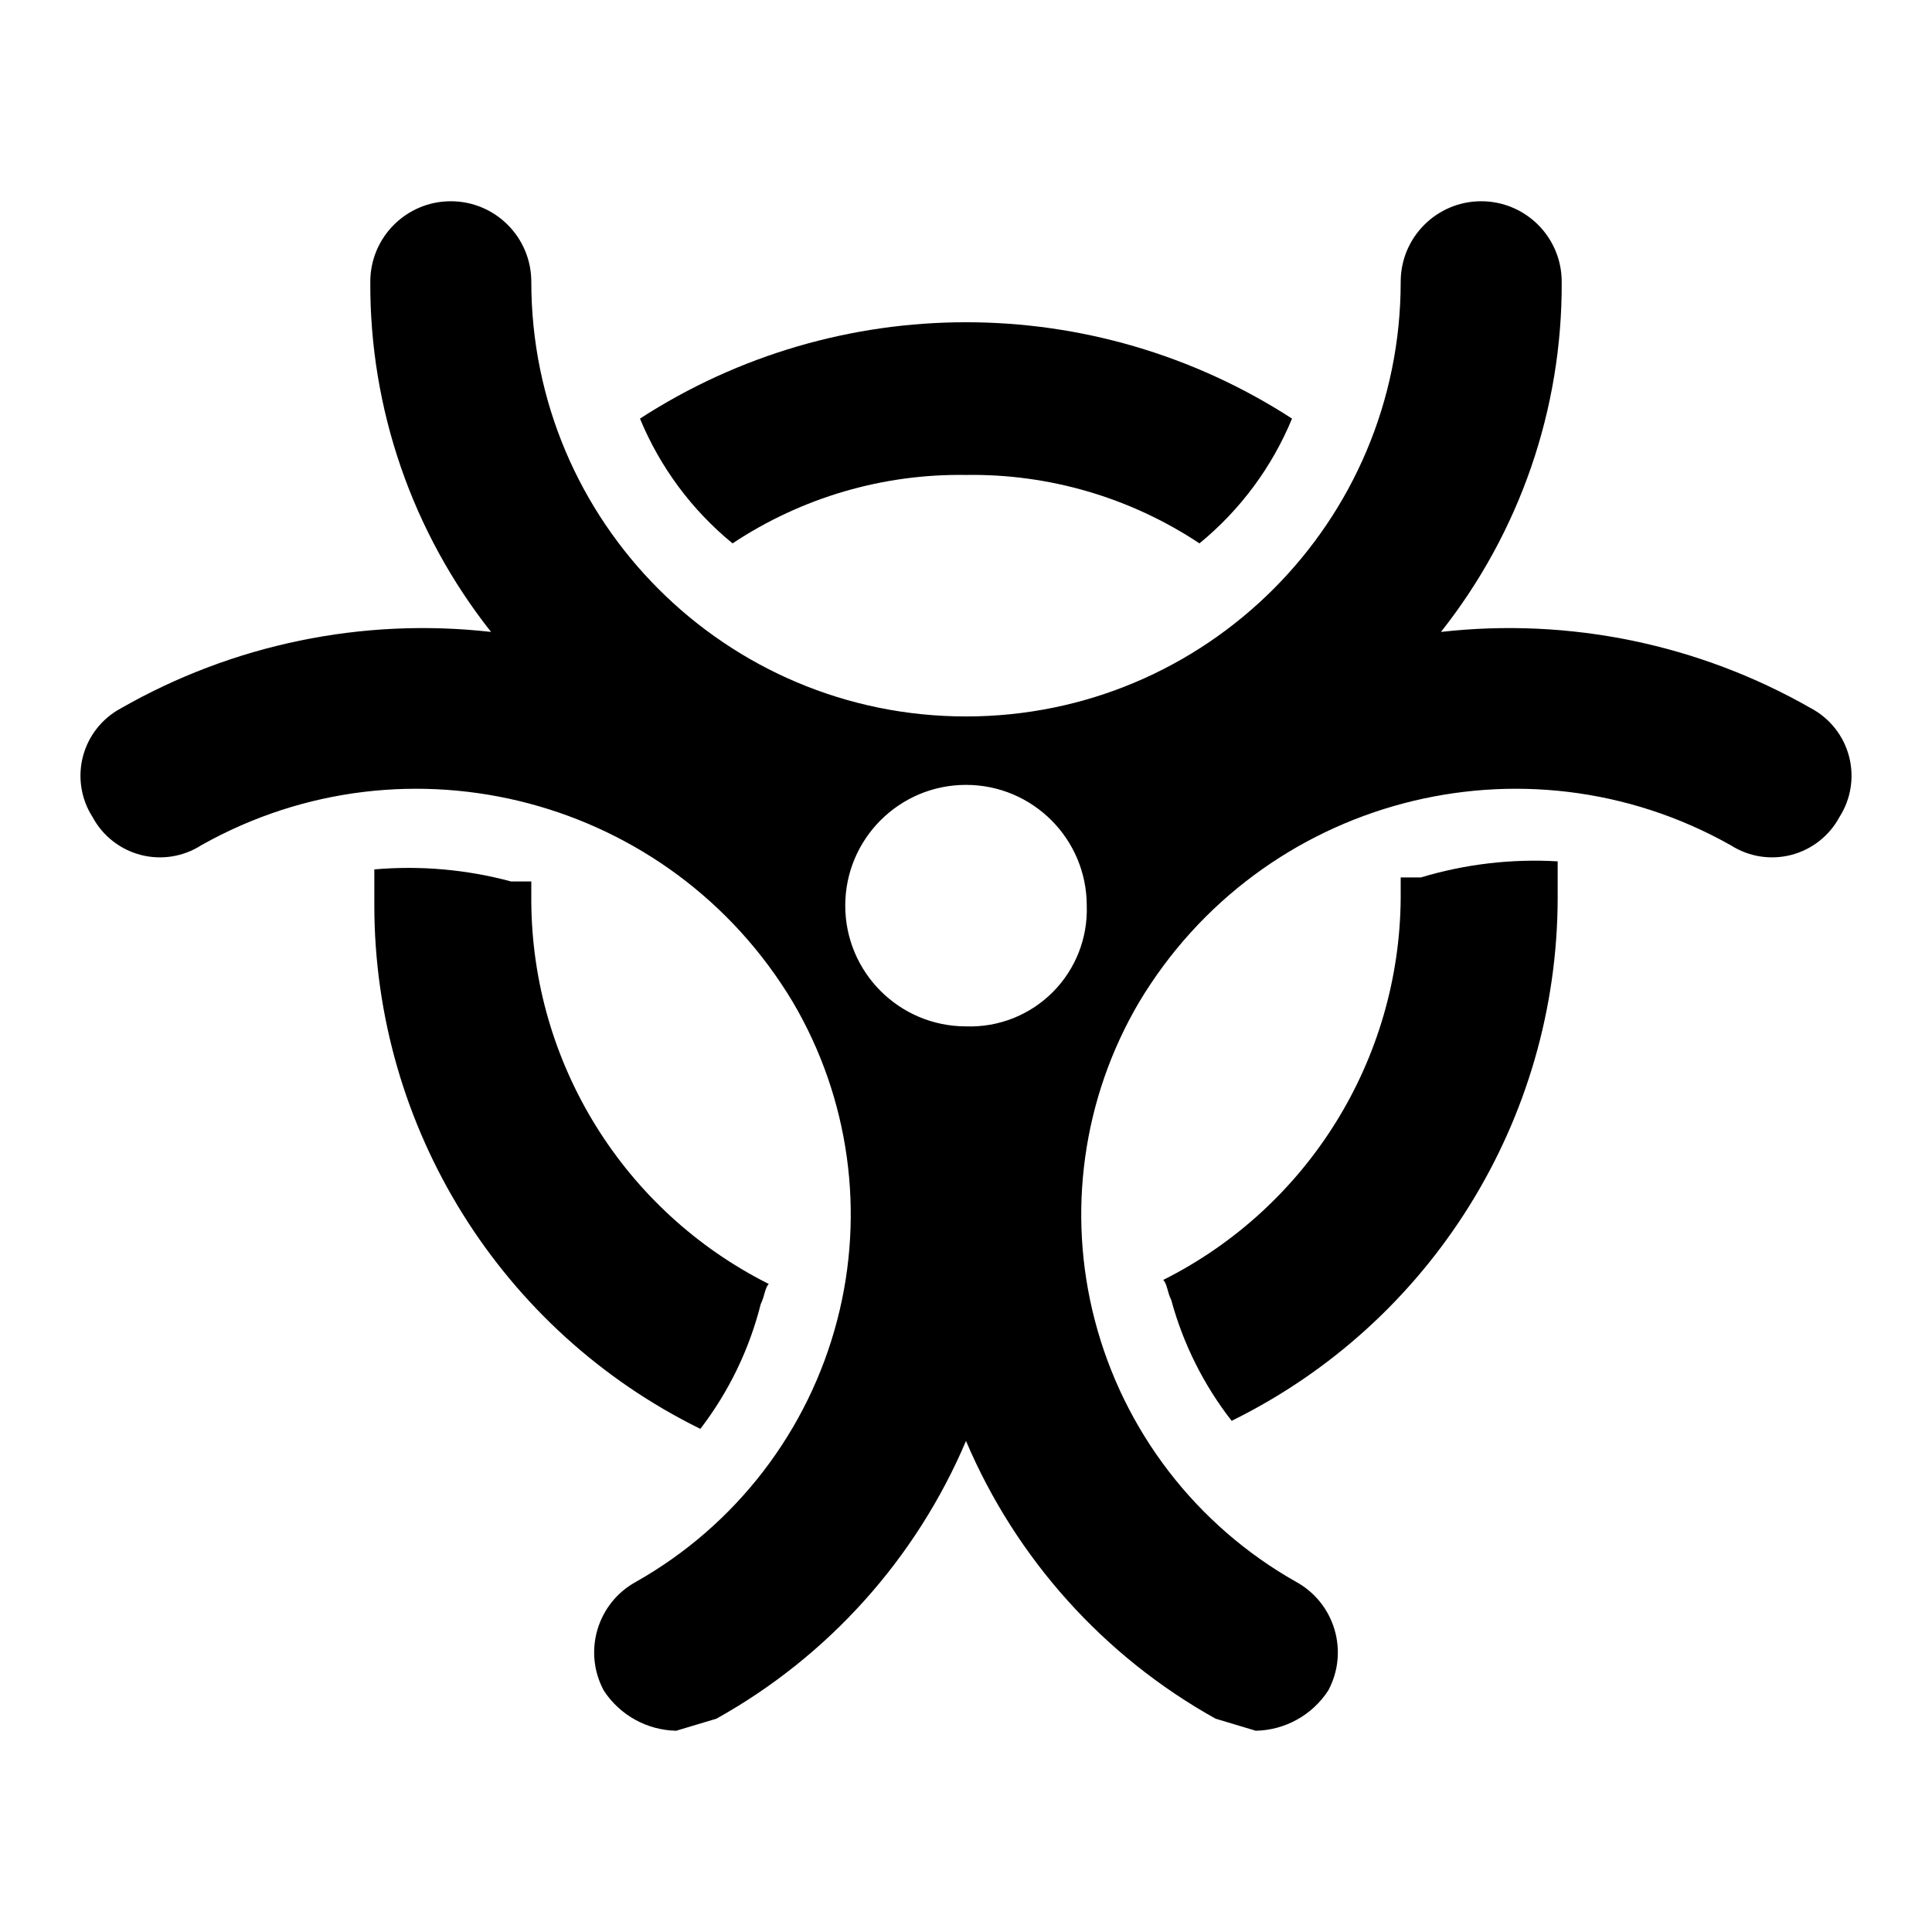
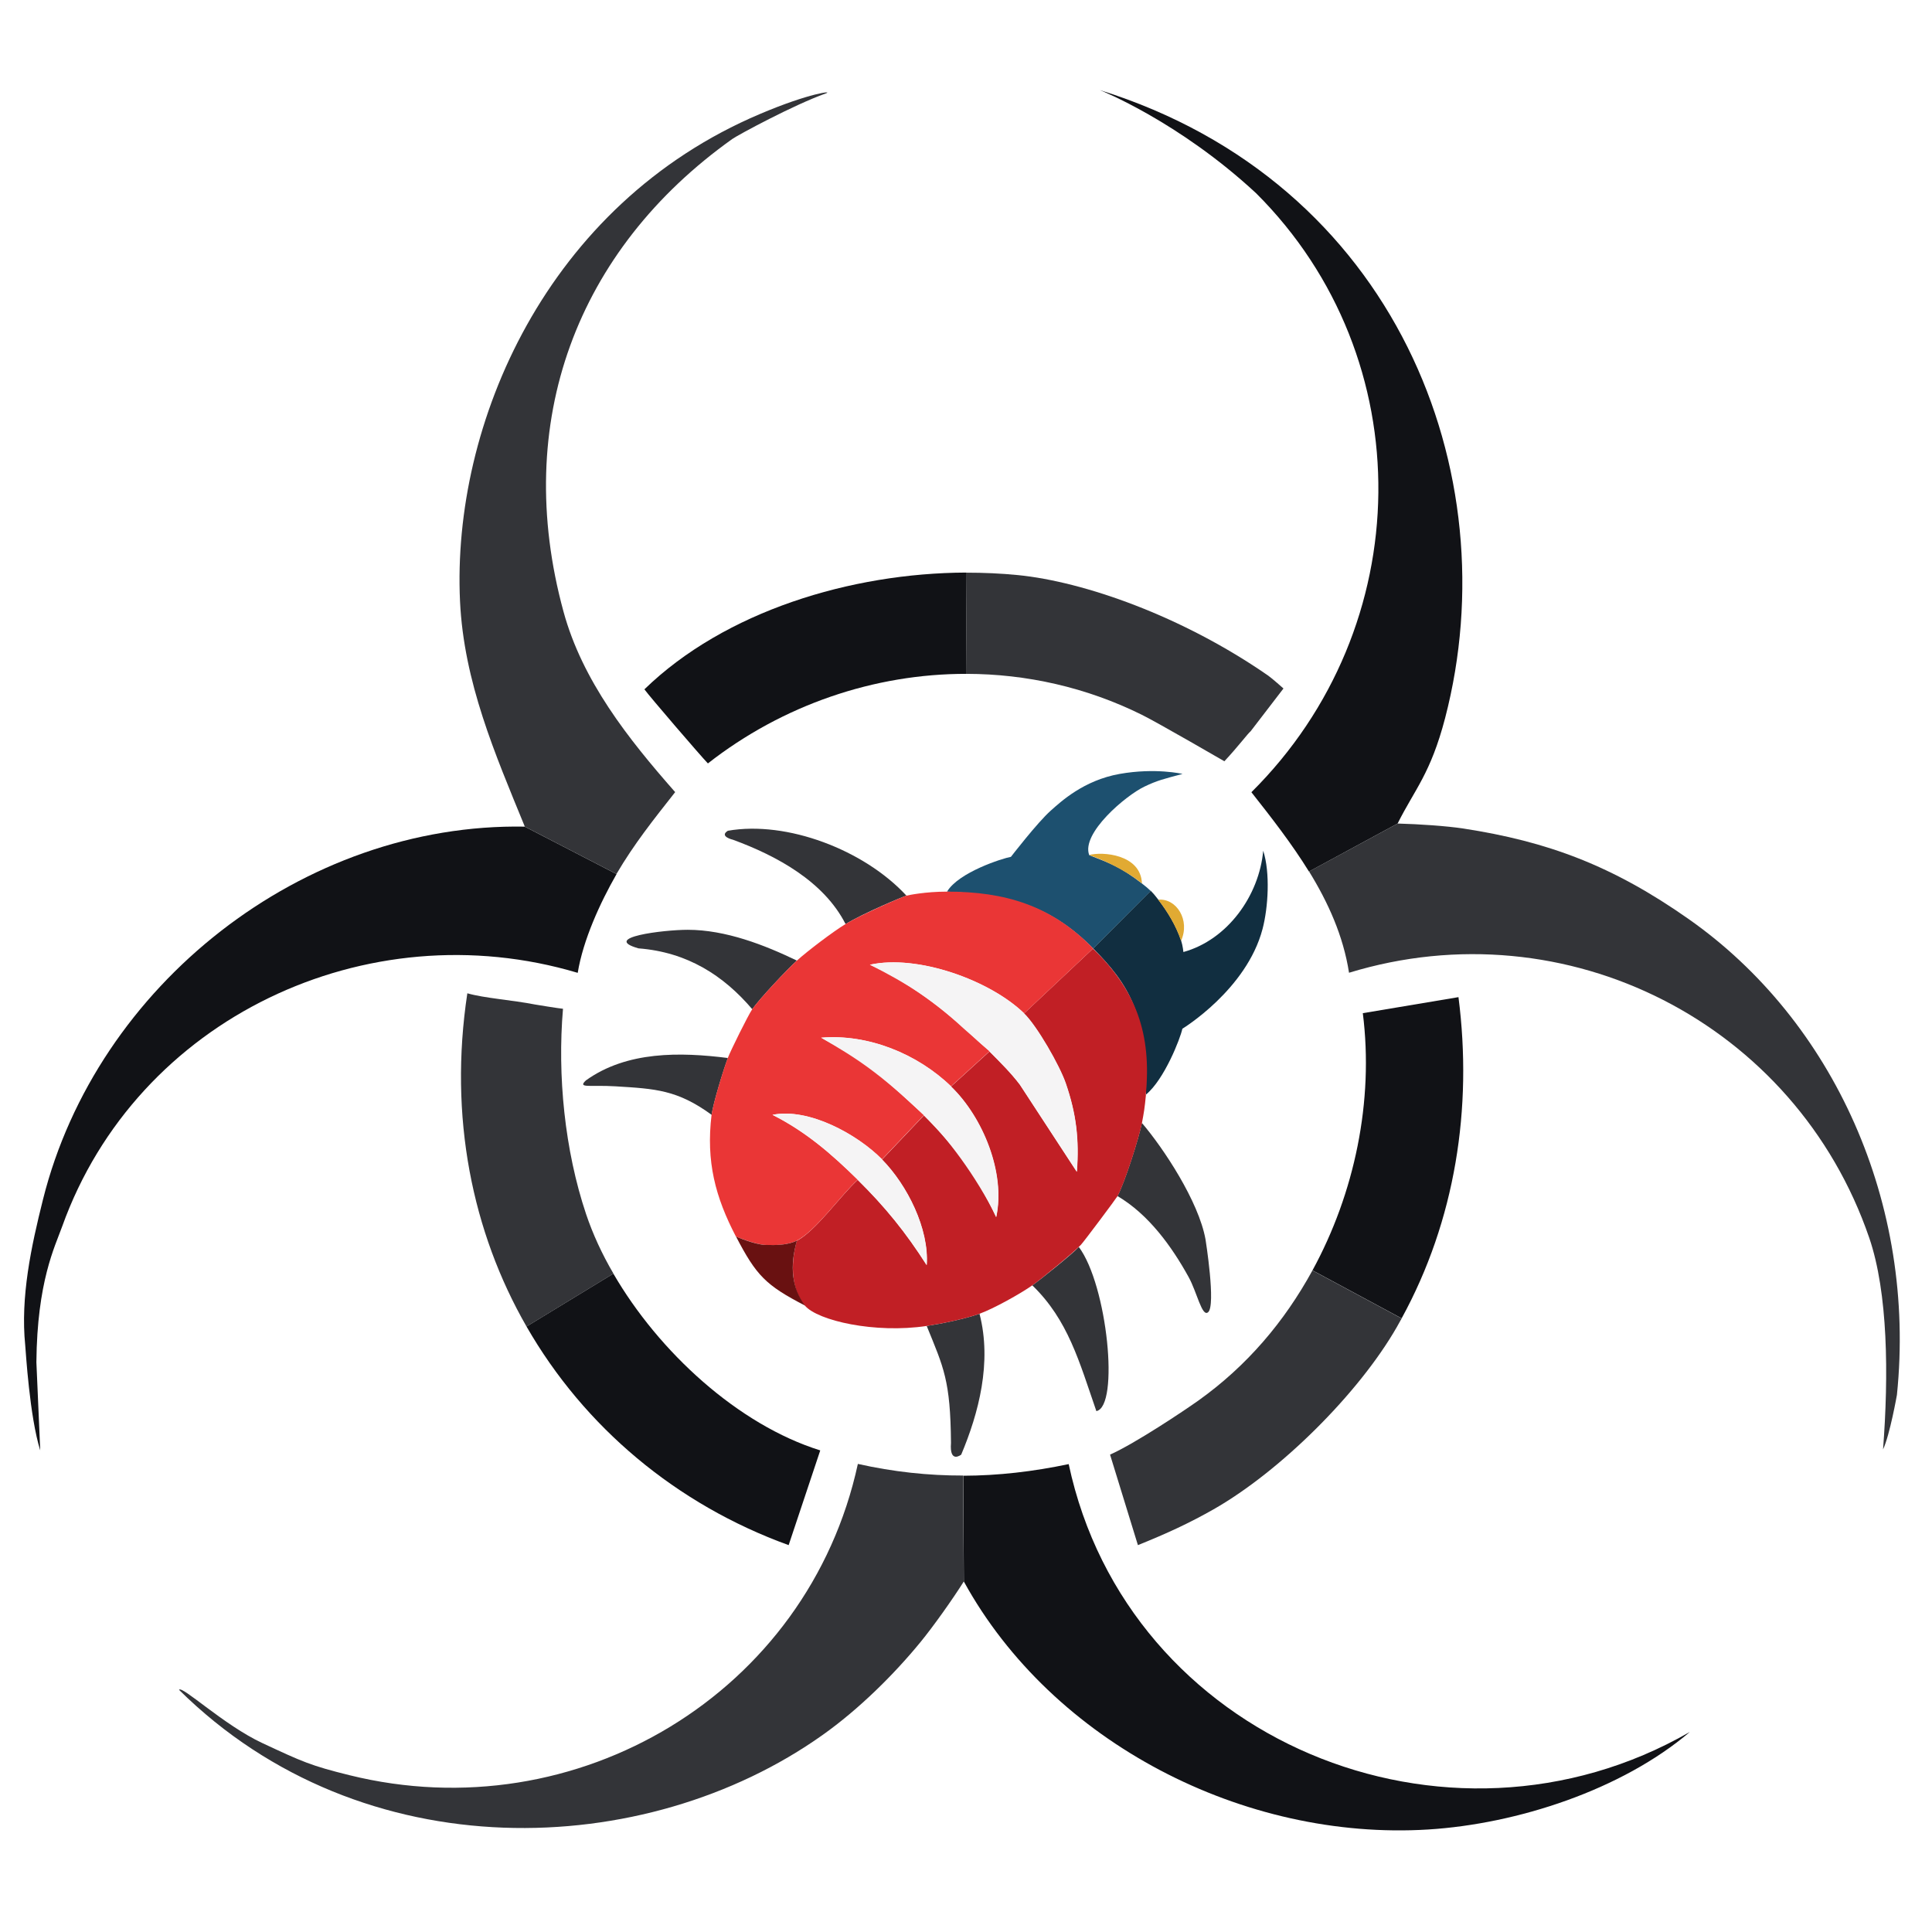
- <svg xmlns="http://www.w3.org/2000/svg" width="16" height="16" viewBox="0 0 48 48">
-   <g id="Layer_2" data-name="Layer 2">
-     <g id="invisible_box" data-name="invisible box">
-       <rect width="48" height="48" fill="none" />
-     </g>
-     <g id="Medical">
-       <g>
-         <path d="M18.9,32.4c.1-.2.1-.4.2-.5a10.7,10.7,0,0,1-5.9-9.5v-.5h-.5a9.8,9.8,0,0,0-3.4-.3v.9a14.5,14.5,0,0,0,8.1,13A8.5,8.5,0,0,0,18.9,32.4Z" />
-         <path d="M18.2,13.5A10.2,10.2,0,0,1,24,11.8a10.2,10.2,0,0,1,5.8,1.7,7.9,7.9,0,0,0,2.3-3.1,14.9,14.9,0,0,0-16.2,0A7.9,7.9,0,0,0,18.2,13.5Z" />
-         <path d="M35.3,21.8h-.5v.5a10.7,10.7,0,0,1-5.9,9.5c.1.1.1.3.2.5a8.5,8.5,0,0,0,1.5,3,14.5,14.5,0,0,0,8.1-13v-.9A9.8,9.8,0,0,0,35.3,21.8Z" />
-         <path d="M45,17.6a15.1,15.1,0,0,0-9.2-1.9,13.9,13.9,0,0,0,3-8.7,2,2,0,0,0-4,0A10.8,10.8,0,0,1,13.2,7a2,2,0,0,0-4,0,13.9,13.9,0,0,0,3,8.7A15.1,15.1,0,0,0,3,17.6a1.9,1.9,0,0,0-.7,2.7A1.9,1.9,0,0,0,5,21a10.9,10.9,0,0,1,14.7,3.9,10.4,10.4,0,0,1,1.1,7.9,10.5,10.5,0,0,1-5,6.5A2,2,0,0,0,15,42a2.2,2.2,0,0,0,1.8,1l1-.3A14.3,14.3,0,0,0,24,35.8a14.3,14.3,0,0,0,6.2,6.9l1,.3A2.2,2.2,0,0,0,33,42a2,2,0,0,0-.8-2.7,10.5,10.5,0,0,1-5-6.5,10.4,10.4,0,0,1,1.1-7.9A10.9,10.9,0,0,1,43,21a1.9,1.9,0,0,0,2.7-.7A1.9,1.9,0,0,0,45,17.6ZM24,25.5a3,3,0,1,1,3-3A2.9,2.9,0,0,1,24,25.5Z" />
-       </g>
-     </g>
-   </g>
+ <svg xmlns="http://www.w3.org/2000/svg" width="16" height="16" viewBox="0 0 206 191" fill="none">
+   <path d="M102.71 149.85C106.43 149.84 110.15 149.41 113.95 148.61C120.22 178.03 154.25 192.1 180.18 177.17C172.91 183.35 161.77 186.98 152.29 187.57C132.65 188.79 112.22 178.33 102.77 161.13L102.71 149.86V149.85Z" fill="#111216" />
+   <path d="M102.77 161.12C101.58 163.01 99.51 165.93 98.13 167.61C95.32 171.04 91.58 174.75 87.7 177.5C68.84 190.89 38.68 192.05 19.09 172.68C19.37 172.16 23.86 176.44 27.98 178.36C32.27 180.36 33.13 180.76 37.26 181.78C61.52 187.79 86.17 173.03 91.47 148.59C95.27 149.44 98.98 149.84 102.7 149.83L102.76 161.1L102.77 161.12Z" fill="#333438" />
+   <path d="M81.04 4.65C58.27 14.29 48.16 37.73 49.05 56.61C49.46 65.23 52.77 72.85 55.96 80.64L65.73 85.69C65.79 85.59 65.67 85.79 65.73 85.69C67.64 82.44 69.67 79.91 71.99 76.96C66.98 71.27 62.09 65.09 60.08 57.7C54.57 37.5 61.49 19.14 78.08 7.32C78.67 6.9 84.67 3.66 88.03 2.47C88.95 2.14 86.36 2.39 81.04 4.65Z" fill="#333438" />
+   <path d="M55.97 80.64C32.29 80.21 10.32 97.52 4.59 120.37C3.32 125.43 2.17 130.8 2.69 135.95C2.75 136.56 3.15 143.52 4.29 147.15L3.88 137.74C3.96 129.15 5.85 125.44 6.63 123.27C14.59 101.06 39.11 89.52 61.6 96.23C62.17 92.73 63.99 88.75 65.74 85.7L55.97 80.65V80.64Z" fill="#111216" />
+   <path d="M117.28 2.11C117.28 2.11 125.66 5.42 133.94 13.11C151.62 30.75 151.17 59.37 133.43 76.97C135.57 79.68 137.74 82.47 139.57 85.43L149.02 80.31C150.85 76.65 152.53 75.02 154.09 69.05C160.88 42.97 148.85 11.96 117.28 2.11Z" fill="#111216" />
+   <path d="M149.02 80.31C151.34 80.37 154.23 80.57 156.02 80.84C164.99 82.22 171.92 84.78 180.06 90.5C195.5 101.34 204.35 120.84 202.26 141.23C202.26 141.23 201.51 145.49 200.78 147.05C201.39 139.11 201.31 130.34 199.31 124.49C191.47 101.62 167.04 89.13 143.84 96.22C143.23 92.29 141.62 88.74 139.58 85.42" fill="#333438" />
+   <path d="M103.07 64.35C93.23 64.33 83.44 67.67 75.48 73.9C74.75 73.15 69.3 66.81 68.71 66C77.29 57.67 90.73 53.6 103.01 53.55L103.07 64.34V64.35Z" fill="#111216" />
+   <path d="M103.01 53.56C104.89 53.56 106.74 53.64 108.54 53.82C115.58 54.52 126.04 58.18 135.21 64.53C135.64 64.83 136.85 65.91 136.85 65.91L133.35 70.47C133.04 70.72 132.05 72.06 130.55 73.67C130.55 73.67 123.53 69.6 121.76 68.72C115.83 65.78 109.44 64.36 103.06 64.35L103 53.56H103.01Z" fill="#333438" />
+   <path d="M56.14 133.94C62.29 144.65 72.11 152.91 84.09 157.25L87.46 147.15C78.71 144.42 70.24 136.65 65.4 128.3L56.14 133.94Z" fill="#111216" />
+   <path d="M56.14 133.94C50.35 123.86 47.83 111.6 49.83 98.41C51.63 98.93 54.63 99.13 57.07 99.61C57.18 99.63 59.62 100.03 60.03 100.06C59.42 107.17 60.21 115.15 62.49 121.95C63.2 124.06 64.18 126.2 65.41 128.3L56.15 133.94H56.14Z" fill="#333438" />
+   <path d="M139.94 127.96C144.43 119.74 146.5 109.9 145.31 100.53L155.51 98.82C157.03 110.66 155.17 122.62 149.45 133.07L139.94 127.95V127.96Z" fill="#111216" />
+   <path d="M139.94 127.96C136.93 133.46 132.93 138.16 127.77 141.84C126.28 142.9 121.05 146.4 118.36 147.6L121.33 157.25C124.48 155.98 126.81 154.9 129.4 153.43C136.49 149.39 144.86 141.1 148.93 134.01C149.11 133.7 149.28 133.39 149.45 133.08L139.94 127.96Z" fill="#333438" />
+   <path d="M116.56 93.63C120.29 97.4 122.4 100.63 122.19 109.21C124.15 107.6 125.86 103.21 126.07 102.19C126.07 102.19 132.92 98.03 134.62 91.55C135.22 89.27 135.45 85.56 134.69 83.21C134.26 87.99 130.89 92.71 126.18 94.01C126.18 94.01 126.12 93.35 125.94 92.8C125.41 91.22 124.51 89.72 123.5 88.42C123.17 87.99 122.95 87.73 122.7 87.48L116.56 93.63Z" fill="#112E40" />
+   <path d="M116.56 93.63C111.93 88.95 107.4 87.86 100.98 87.57C102.22 85.5 106.89 84.02 107.79 83.86C107.79 83.86 110.62 80.19 112.04 78.93C113.11 77.98 115.55 75.7 119.38 75.02C123.21 74.34 126.09 75.02 126.09 75.02C124.06 75.56 123.36 75.73 122.03 76.37C120.03 77.32 115.25 81.36 116.14 83.68C118.35 84.54 119.53 84.97 121.77 86.71C122.19 87.04 122.46 87.26 122.7 87.5L116.57 93.63H116.56Z" fill="#1D506F" />
+   <path d="M121.76 112.24C124.05 114.92 127.81 120.59 128.54 124.66C128.54 124.66 129.67 131.72 128.81 132.42C128.16 132.96 127.63 130.28 126.74 128.67C124.92 125.37 122.45 121.97 119.15 120.03C119.89 118.7 121.45 113.82 121.75 112.24H121.76Z" fill="#333438" />
+   <path d="M96.65 88C96.3 88.09 92.03 89.88 90.16 91.03C87.85 86.49 82.84 83.76 78.16 82.04C78.16 82.04 76.63 81.69 77.61 81.08C83.9 79.98 92.14 83.12 96.65 88Z" fill="#333438" />
+   <path d="M84.97 94.92C83.95 95.84 80.92 99.06 80.21 100.11C77.15 96.51 73.28 94.02 68.08 93.62C64.02 92.47 70.73 91.64 73.33 91.64C77.37 91.64 81.52 93.26 84.96 94.92H84.97Z" fill="#333438" />
+   <path d="M115.03 125.46C118.08 129.53 119.38 142.47 116.9 142.96C115.07 137.67 113.89 133.25 110.07 129.55C110.97 128.92 114.37 126.18 115.03 125.46Z" fill="#333438" />
+   <path d="M104.44 132.58C105.79 137.77 104.34 143.2 102.49 147.6C102.49 147.6 101.22 148.61 101.4 146.35C101.34 139.66 100.62 138.33 98.81 133.88C100.39 133.64 102.97 133.11 104.44 132.58Z" fill="#333438" />
+   <path d="M77.61 105.31C77.15 106.5 76.01 110.25 75.88 111.37C72.23 108.71 69.9 108.59 65.64 108.33C62.86 108.16 61.55 108.57 62.47 107.7C66.84 104.56 72.53 104.67 77.61 105.31Z" fill="#333438" />
+   <path d="M121.76 86.7C119.81 85.13 117.43 84.11 116.13 83.67C117.49 83.28 121.64 83.56 121.76 86.7Z" fill="#E1AA33" />
+   <path d="M125.93 92.81C125.39 91.2 124.5 89.73 123.49 88.43C125.44 88.25 126.93 90.61 125.93 92.81Z" fill="#E1AA33" />
+   <path d="M122.19 109.21C122.04 110.75 121.97 111.11 121.76 112.24C121.46 113.82 119.9 118.7 119.16 120.03C119 120.31 115.58 124.88 115.26 125.22C114.61 125.94 110.97 128.92 110.07 129.55C108.79 130.45 105.94 132.04 104.44 132.58C102.98 133.11 100.4 133.64 98.81 133.88C93.27 134.71 87.19 133.31 85.83 131.72C84.47 130.13 84.2 127.53 84.96 124.8C86.98 123.76 89.67 119.93 91.45 118.31C94.38 121.2 96.57 123.9 98.8 127.4C99.07 123.53 96.73 118.87 94.04 116.15L98.51 111.44C101.84 114.79 104.12 117.77 106.21 122.28C107.22 117.59 104.8 111.65 101.39 108.36L105.5 104.62C106.59 105.72 107.78 106.89 108.74 108.16L114.81 117.45C115.07 113.99 114.75 111.27 113.63 108.03C112.97 106.11 110.56 101.91 109.18 100.57L116.54 93.65C121.12 98.06 122.81 102.73 122.17 109.23L122.19 109.21Z" fill="#C11F25" />
+   <path d="M100.98 87.57C107.12 87.57 112.1 89.02 116.56 93.63L109.2 100.55C105.52 96.99 97.8 94.24 92.75 95.36C96.57 97.04 100.69 100.06 104.27 103.5C104.61 103.83 105.42 104.49 105.51 104.59L101.4 108.33C97.8 104.85 92.55 102.72 87.55 103.14C90.91 105.05 92.25 105.59 96.85 109.87C97.8 110.76 98.21 111.11 98.51 111.41L94.04 116.12C91.38 113.42 86.19 110.59 82.36 111.37C85.92 113.17 88.63 115.52 91.45 118.29C89.67 119.92 86.98 123.75 84.96 124.78C84.02 125.26 82.68 125.29 81.59 125.24C80.5 125.19 78.47 124.35 78.47 124.35C76.27 120.13 75.27 116.35 75.87 111.37C76.01 110.25 77.14 106.5 77.6 105.31C77.92 104.48 79.76 100.77 80.2 100.12C80.91 99.07 83.94 95.85 84.96 94.93C86.14 93.87 88.83 91.83 90.15 91.03C91.87 90 96.29 88.09 96.64 88C96.85 87.95 98.65 87.57 100.97 87.57H100.98Z" fill="#EA3636" />
+   <path d="M84.97 124.79C84.2 127.52 84.41 129.8 85.84 131.71C81.65 129.54 80.65 128.52 78.48 124.35C78.48 124.35 80.44 125.2 81.6 125.24C82.76 125.28 84.03 125.26 84.97 124.78V124.79Z" fill="#691111" />
+   <path d="M109.2 100.55C110.58 101.89 112.99 106.09 113.65 108.01C114.76 111.26 115.09 113.97 114.83 117.43L108.76 108.14C107.81 106.87 106.61 105.7 105.52 104.6C105.42 104.5 103.06 102.45 102.71 102.13C99.47 99.14 96.72 97.35 92.76 95.37C97.81 94.25 105.53 96.99 109.21 100.56L109.2 100.55Z" fill="#F5F4F5" />
+   <path d="M101.41 108.34C104.82 111.63 107.24 117.57 106.23 122.26C104.09 117.9 100.86 113.63 98.53 111.42C93.65 106.81 91.39 105.38 87.57 103.15C92.57 102.73 97.82 104.86 101.42 108.34H101.41Z" fill="#F5F4F5" />
+   <path d="M94.06 116.13C96.74 118.86 99.08 123.52 98.82 127.38C96.58 123.88 94.4 121.18 91.47 118.29C88.65 115.52 85.95 113.17 82.38 111.37C86.21 110.59 91.4 113.42 94.06 116.12V116.13Z" fill="#F5F4F5" />
</svg>
